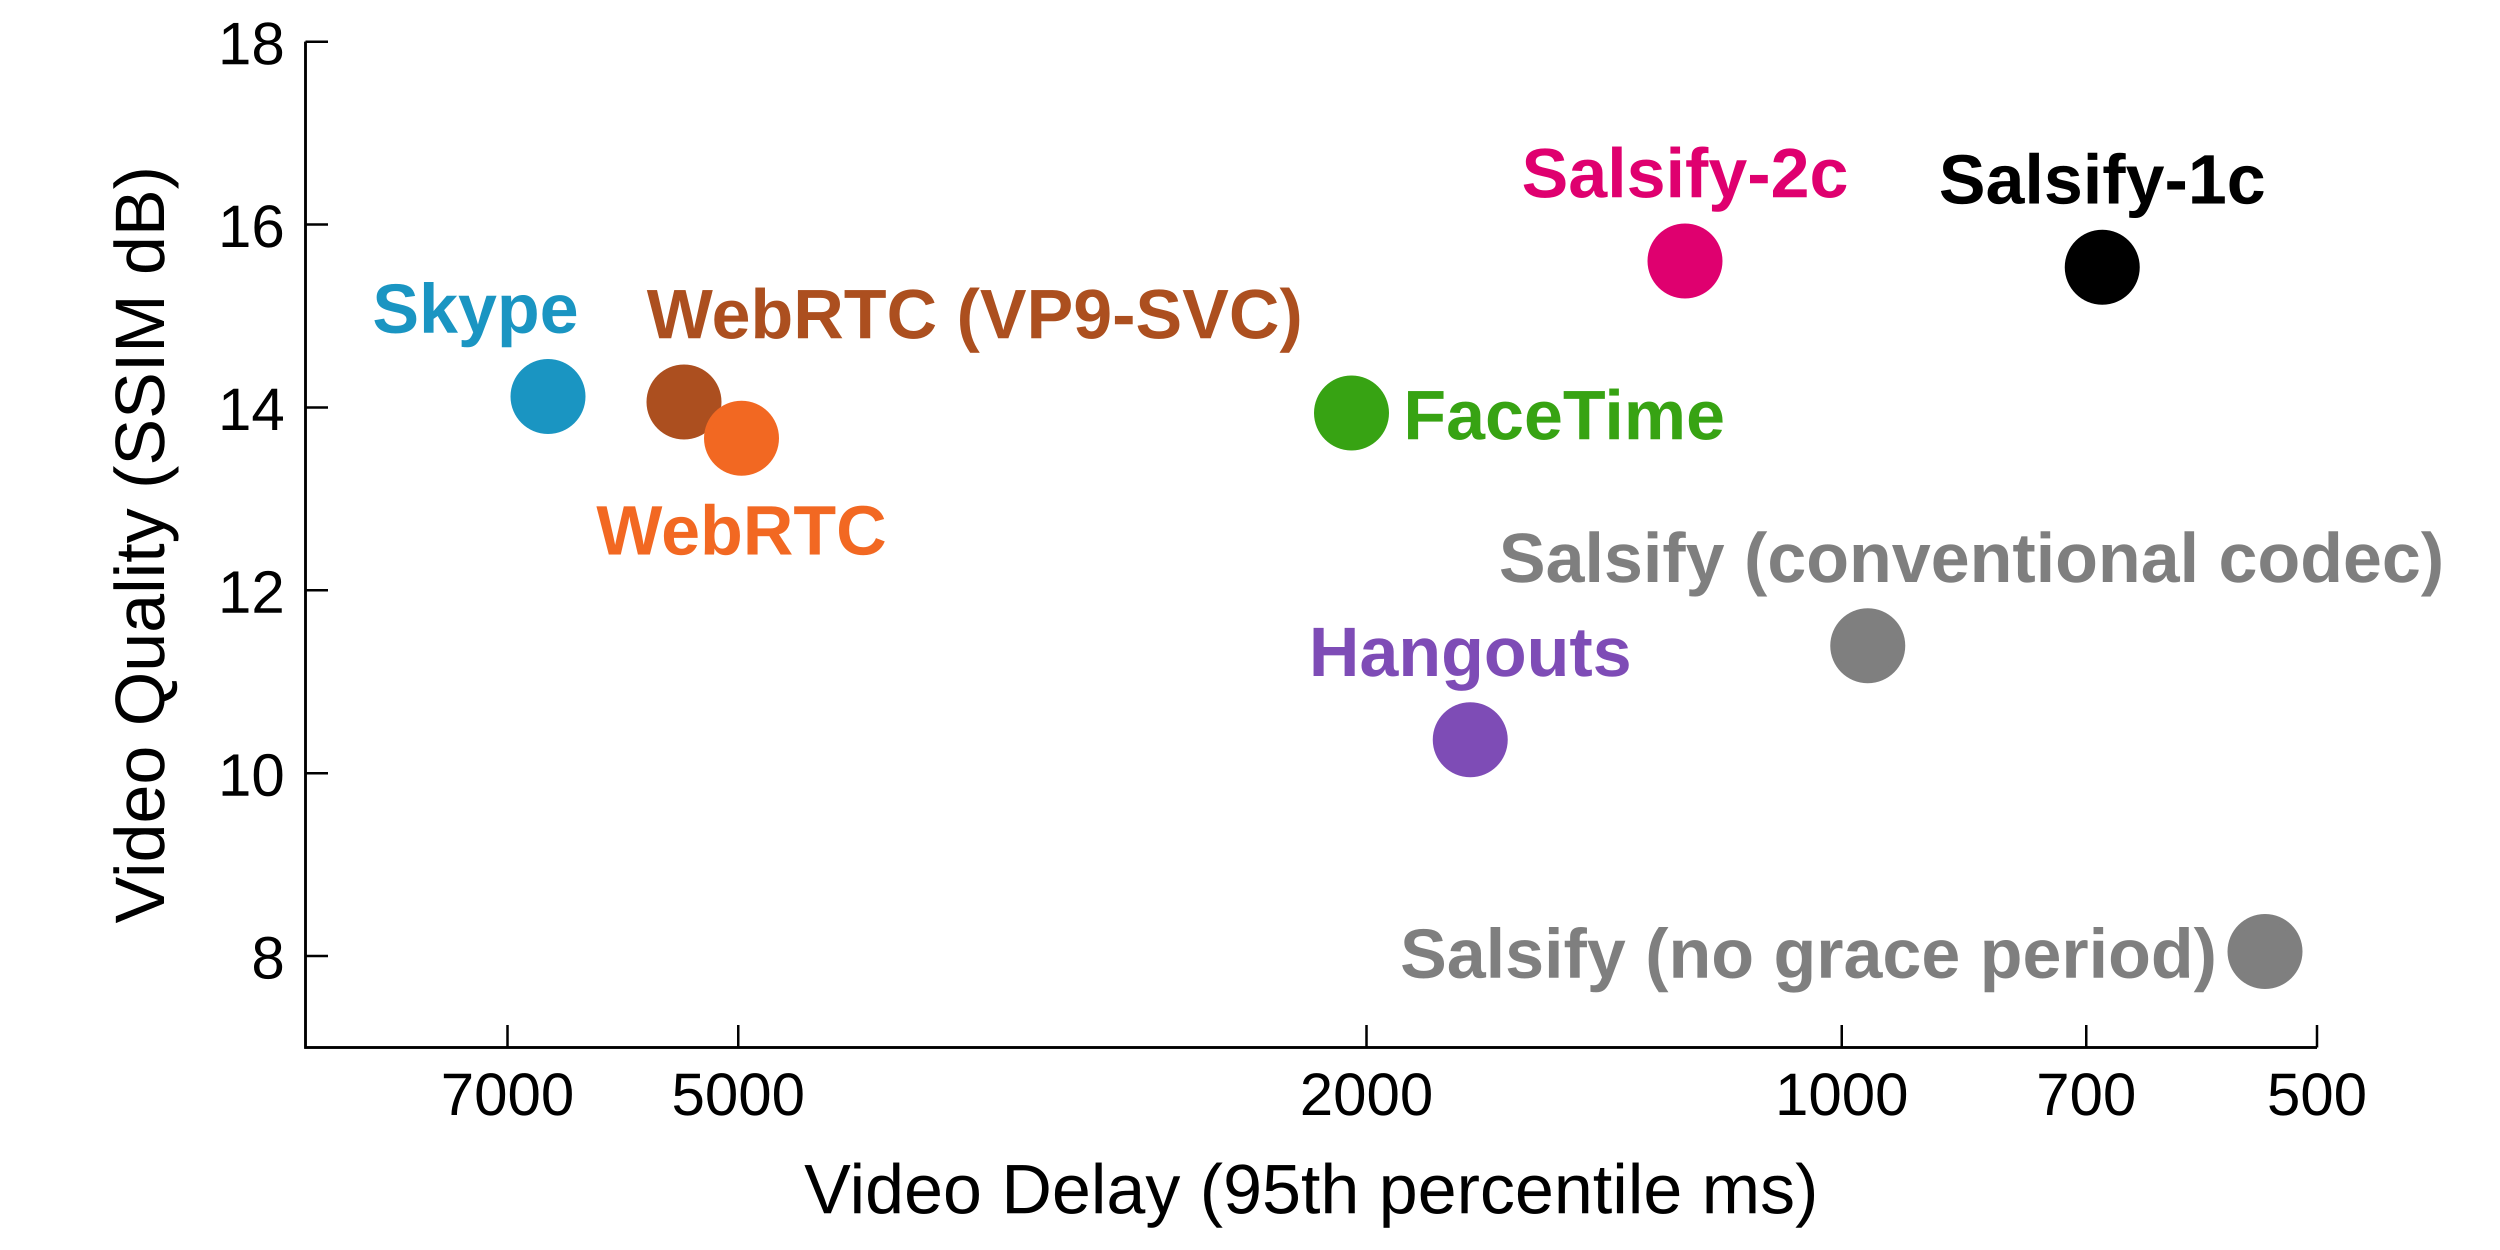
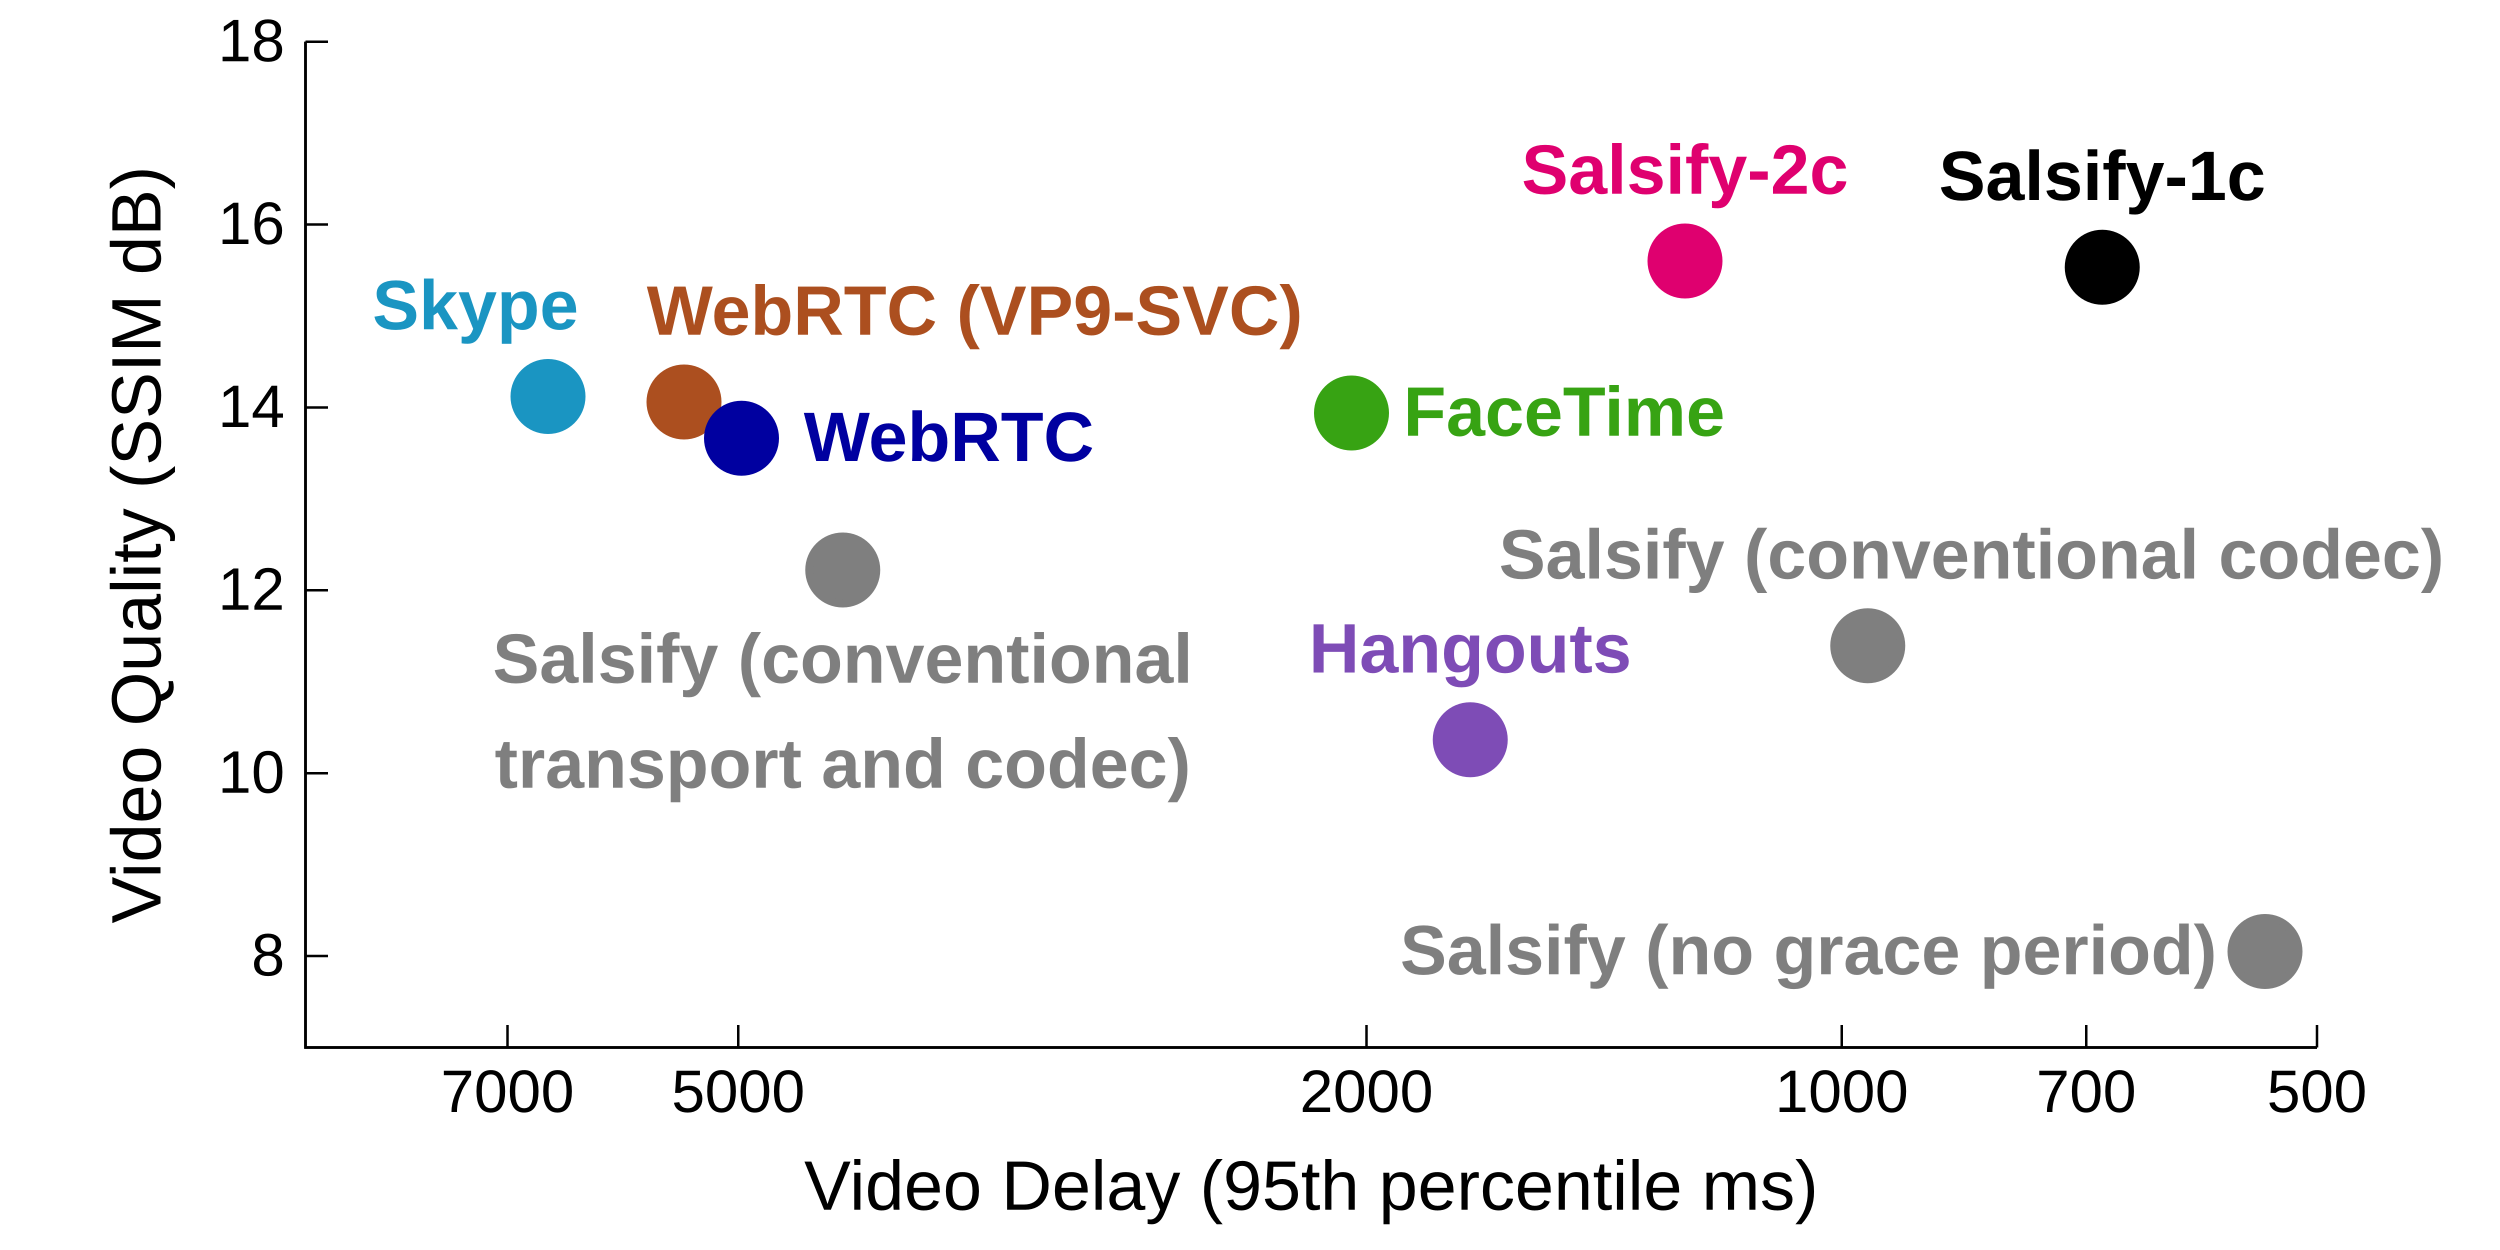
<svg xmlns="http://www.w3.org/2000/svg" xmlns:xlink="http://www.w3.org/1999/xlink" width="1000" height="500" viewBox="0 0 1000 500">
  <g id="gnuplot_canvas">
    <rect x="0" y="0" width="1000" height="500" fill="#ffffff" />
    <defs>
      <circle id="gpDot" r="0.5" stroke-width="0.5" />
      <path id="gpPt0" stroke-width="0.222" stroke="currentColor" d="M-1,0 h2 M0,-1 v2" />
      <path id="gpPt1" stroke-width="0.222" stroke="currentColor" d="M-1,-1 L1,1 M1,-1 L-1,1" />
      <path id="gpPt2" stroke-width="0.222" stroke="currentColor" d="M-1,0 L1,0 M0,-1 L0,1 M-1,-1 L1,1 M-1,1 L1,-1" />
      <rect id="gpPt3" stroke-width="0.222" stroke="currentColor" x="-1" y="-1" width="2" height="2" />
      <rect id="gpPt4" stroke-width="0.222" stroke="currentColor" fill="currentColor" x="-1" y="-1" width="2" height="2" />
      <circle id="gpPt5" stroke-width="0.222" stroke="currentColor" cx="0" cy="0" r="1" />
      <use xlink:href="#gpPt5" id="gpPt6" fill="currentColor" stroke="none" />
      <path id="gpPt7" stroke-width="0.222" stroke="currentColor" d="M0,-1.33 L-1.33,0.67 L1.33,0.67 z" />
      <use xlink:href="#gpPt7" id="gpPt8" fill="currentColor" stroke="none" />
      <use xlink:href="#gpPt7" id="gpPt9" stroke="currentColor" transform="rotate(180)" />
      <use xlink:href="#gpPt9" id="gpPt10" fill="currentColor" stroke="none" />
      <use xlink:href="#gpPt3" id="gpPt11" stroke="currentColor" transform="rotate(45)" />
      <use xlink:href="#gpPt11" id="gpPt12" fill="currentColor" stroke="none" />
      <path id="gpPt13" stroke-width="0.222" stroke="currentColor" d="M0,1.330 L1.265,0.411 L0.782,-1.067 L-0.782,-1.076 L-1.265,0.411 z" />
      <use xlink:href="#gpPt13" id="gpPt14" fill="currentColor" stroke="none" />
      <filter id="textbox" filterUnits="objectBoundingBox" x="0" y="0" height="1" width="1">
        <feFlood flood-color="#FFFFFF" flood-opacity="1" result="bgnd" />
        <feComposite in="SourceGraphic" in2="bgnd" operator="atop" />
      </filter>
      <filter id="greybox" filterUnits="objectBoundingBox" x="0" y="0" height="1" width="1">
        <feFlood flood-color="lightgrey" flood-opacity="1" result="grey" />
        <feComposite in="SourceGraphic" in2="grey" operator="atop" />
      </filter>
    </defs>
    <g fill="none" color="#FFFFFF" stroke="currentColor" stroke-width="1.00" stroke-linecap="butt" stroke-linejoin="miter">
</g>
    <g fill="none" color="black" stroke="currentColor" stroke-width="1.00" stroke-linecap="butt" stroke-linejoin="miter">
      <path stroke="black" d="M122.2,382.4 L131.2,382.4  " />
-       <g transform="translate(113.9,391.4)" stroke="none" fill="black" font-family="Arial" font-size="24.00" text-anchor="end">
+       <g transform="translate(113.9,390.2)" stroke="none" fill="black" font-family="Arial" font-size="24.00" text-anchor="end">
        <text>
          <tspan font-family="Arial"> 8</tspan>
        </text>
      </g>
    </g>
    <g fill="none" color="black" stroke="currentColor" stroke-width="1.00" stroke-linecap="butt" stroke-linejoin="miter">
      <path stroke="black" d="M122.2,309.3 L131.2,309.3  " />
-       <g transform="translate(113.9,318.3)" stroke="none" fill="black" font-family="Arial" font-size="24.00" text-anchor="end">
+       <g transform="translate(113.9,317.1)" stroke="none" fill="black" font-family="Arial" font-size="24.00" text-anchor="end">
        <text>
          <tspan font-family="Arial"> 10</tspan>
        </text>
      </g>
    </g>
    <g fill="none" color="black" stroke="currentColor" stroke-width="1.00" stroke-linecap="butt" stroke-linejoin="miter">
      <path stroke="black" d="M122.2,236.1 L131.2,236.1  " />
-       <g transform="translate(113.9,245.1)" stroke="none" fill="black" font-family="Arial" font-size="24.00" text-anchor="end">
+       <g transform="translate(113.9,243.9)" stroke="none" fill="black" font-family="Arial" font-size="24.00" text-anchor="end">
        <text>
          <tspan font-family="Arial"> 12</tspan>
        </text>
      </g>
    </g>
    <g fill="none" color="black" stroke="currentColor" stroke-width="1.00" stroke-linecap="butt" stroke-linejoin="miter">
      <path stroke="black" d="M122.2,163.0 L131.2,163.0  " />
-       <g transform="translate(113.9,172.0)" stroke="none" fill="black" font-family="Arial" font-size="24.00" text-anchor="end">
+       <g transform="translate(113.9,170.8)" stroke="none" fill="black" font-family="Arial" font-size="24.00" text-anchor="end">
        <text>
          <tspan font-family="Arial"> 14</tspan>
        </text>
      </g>
    </g>
    <g fill="none" color="black" stroke="currentColor" stroke-width="1.00" stroke-linecap="butt" stroke-linejoin="miter">
      <path stroke="black" d="M122.2,89.8 L131.2,89.8  " />
-       <g transform="translate(113.9,98.8)" stroke="none" fill="black" font-family="Arial" font-size="24.00" text-anchor="end">
+       <g transform="translate(113.9,97.6)" stroke="none" fill="black" font-family="Arial" font-size="24.00" text-anchor="end">
        <text>
          <tspan font-family="Arial"> 16</tspan>
        </text>
      </g>
    </g>
    <g fill="none" color="black" stroke="currentColor" stroke-width="1.00" stroke-linecap="butt" stroke-linejoin="miter">
      <path stroke="black" d="M122.2,16.7 L131.2,16.7  " />
-       <g transform="translate(113.9,25.7)" stroke="none" fill="black" font-family="Arial" font-size="24.00" text-anchor="end">
+       <g transform="translate(113.9,24.5)" stroke="none" fill="black" font-family="Arial" font-size="24.00" text-anchor="end">
        <text>
          <tspan font-family="Arial"> 18</tspan>
        </text>
      </g>
    </g>
    <g fill="none" color="black" stroke="currentColor" stroke-width="1.00" stroke-linecap="butt" stroke-linejoin="miter">
      <path stroke="black" d="M926.8,419.0 L926.8,410.0  " />
-       <g transform="translate(926.8,446.0)" stroke="none" fill="black" font-family="Arial" font-size="24.00" text-anchor="middle">
+       <g transform="translate(926.8,444.8)" stroke="none" fill="black" font-family="Arial" font-size="24.00" text-anchor="middle">
        <text>
          <tspan font-family="Arial">500</tspan>
        </text>
      </g>
    </g>
    <g fill="none" color="black" stroke="currentColor" stroke-width="1.00" stroke-linecap="butt" stroke-linejoin="miter">
      <path stroke="black" d="M834.5,419.0 L834.5,410.0  " />
-       <g transform="translate(834.5,446.0)" stroke="none" fill="black" font-family="Arial" font-size="24.00" text-anchor="middle">
+       <g transform="translate(834.5,444.8)" stroke="none" fill="black" font-family="Arial" font-size="24.00" text-anchor="middle">
        <text>
          <tspan font-family="Arial">700</tspan>
        </text>
      </g>
    </g>
    <g fill="none" color="black" stroke="currentColor" stroke-width="1.00" stroke-linecap="butt" stroke-linejoin="miter">
      <path stroke="black" d="M736.7,419.0 L736.7,410.0  " />
-       <g transform="translate(736.7,446.0)" stroke="none" fill="black" font-family="Arial" font-size="24.00" text-anchor="middle">
+       <g transform="translate(736.7,444.8)" stroke="none" fill="black" font-family="Arial" font-size="24.00" text-anchor="middle">
        <text>
          <tspan font-family="Arial">1000</tspan>
        </text>
      </g>
    </g>
    <g fill="none" color="black" stroke="currentColor" stroke-width="1.00" stroke-linecap="butt" stroke-linejoin="miter">
      <path stroke="black" d="M546.6,419.0 L546.6,410.0  " />
-       <g transform="translate(546.6,446.0)" stroke="none" fill="black" font-family="Arial" font-size="24.00" text-anchor="middle">
+       <g transform="translate(546.6,444.8)" stroke="none" fill="black" font-family="Arial" font-size="24.00" text-anchor="middle">
        <text>
          <tspan font-family="Arial">2000</tspan>
        </text>
      </g>
    </g>
    <g fill="none" color="black" stroke="currentColor" stroke-width="1.00" stroke-linecap="butt" stroke-linejoin="miter">
      <path stroke="black" d="M295.3,419.0 L295.3,410.0  " />
-       <g transform="translate(295.3,446.0)" stroke="none" fill="black" font-family="Arial" font-size="24.00" text-anchor="middle">
+       <g transform="translate(295.3,444.8)" stroke="none" fill="black" font-family="Arial" font-size="24.00" text-anchor="middle">
        <text>
          <tspan font-family="Arial">5000</tspan>
        </text>
      </g>
    </g>
    <g fill="none" color="black" stroke="currentColor" stroke-width="1.00" stroke-linecap="butt" stroke-linejoin="miter">
      <path stroke="black" d="M203.0,419.0 L203.0,410.0  " />
-       <g transform="translate(203.0,446.0)" stroke="none" fill="black" font-family="Arial" font-size="24.00" text-anchor="middle">
+       <g transform="translate(203.0,444.8)" stroke="none" fill="black" font-family="Arial" font-size="24.00" text-anchor="middle">
        <text>
          <tspan font-family="Arial">7000</tspan>
        </text>
      </g>
    </g>
    <g fill="none" color="black" stroke="currentColor" stroke-width="1.00" stroke-linecap="butt" stroke-linejoin="miter">
</g>
    <g fill="none" color="black" stroke="currentColor" stroke-width="1.00" stroke-linecap="butt" stroke-linejoin="miter">
      <path stroke="black" d="M122.2,16.7 L122.2,419.0 L926.8,419.0 M926.8,16.7 M122.2,16.7  " />
    </g>
    <g fill="none" color="black" stroke="currentColor" stroke-width="1.00" stroke-linecap="butt" stroke-linejoin="miter">
-       <g transform="translate(65.6,217.9) rotate(270)" stroke="none" fill="black" font-family="Arial" font-size="28.00" text-anchor="middle">
+       <g transform="translate(64.2,217.9) rotate(270)" stroke="none" fill="black" font-family="Arial" font-size="28.00" text-anchor="middle">
        <text>
          <tspan font-family="Arial">Video Quality (SSIM dB)</tspan>
        </text>
      </g>
    </g>
    <g fill="none" color="black" stroke="currentColor" stroke-width="1.00" stroke-linecap="butt" stroke-linejoin="miter">
-       <g transform="translate(949.2,217.9) rotate(270)" stroke="none" fill="black" font-family="Arial" font-size="12.00" text-anchor="middle">
+       <g transform="translate(948.6,217.9) rotate(270)" stroke="none" fill="black" font-family="Arial" font-size="12.00" text-anchor="middle">
        <text />
      </g>
    </g>
    <g fill="none" color="black" stroke="currentColor" stroke-width="1.00" stroke-linecap="butt" stroke-linejoin="miter">
-       <g transform="translate(524.5,485.3)" stroke="none" fill="black" font-family="Arial" font-size="28.00" text-anchor="middle">
+       <g transform="translate(524.5,483.9)" stroke="none" fill="black" font-family="Arial" font-size="28.00" text-anchor="middle">
        <text>
          <tspan font-family="Arial">Video Delay (95th percentile ms)</tspan>
        </text>
      </g>
    </g>
    <g fill="none" color="black" stroke="currentColor" stroke-width="1.00" stroke-linecap="butt" stroke-linejoin="miter">
-       <g transform="translate(524.5,30.2)" stroke="none" fill="black" font-family="Arial" font-size="12.00" text-anchor="middle">
+       <g transform="translate(524.5,29.6)" stroke="none" fill="black" font-family="Arial" font-size="12.00" text-anchor="middle">
        <text />
      </g>
-       <g transform="translate(524.5,30.3)" stroke="none" fill="black" font-family="Arial" font-size="12.00" text-anchor="middle">
+       <g transform="translate(524.5,29.7)" stroke="none" fill="black" font-family="Arial" font-size="12.00" text-anchor="middle">
        <text />
      </g>
    </g>
    <g fill="none" color="black" stroke="currentColor" stroke-width="1.00" stroke-linecap="butt" stroke-linejoin="miter">
-       <g transform="translate(80.7,482.9)" stroke="none" fill="black" font-family="Arial" font-size="12.00" text-anchor="start">
+       <g transform="translate(80.7,482.3)" stroke="none" fill="black" font-family="Arial" font-size="12.00" text-anchor="start">
        <text />
      </g>
    </g>
    <g id="gnuplot_plot_1">
      <g fill="none" color="black" stroke="currentColor" stroke-width="1.00" stroke-linecap="butt" stroke-linejoin="miter">
        <path stroke="rgb(172,  79,  31)" d="M273.6,160.8  " />
        <use xlink:href="#gpPt6" transform="translate(273.6,160.8) scale(13.50)" color="rgb(172,  79,  31)" />
      </g>
    </g>
    <g id="gnuplot_plot_2">
      <g fill="none" color="black" stroke="currentColor" stroke-width="1.00" stroke-linecap="butt" stroke-linejoin="miter">
-         <g transform="translate(258.7,135.3)" stroke="none" fill="rgb(172,79,31)" font-family="Arial:Bold" font-size="28.00" text-anchor="start">
+         <g transform="translate(258.7,133.9)" stroke="none" fill="rgb(172,79,31)" font-family="Arial:Bold" font-size="28.00" text-anchor="start">
          <text>
            <tspan font-family="Arial" font-weight="bold">WebRTC (VP9-SVC)</tspan>
          </text>
        </g>
      </g>
    </g>
    <g id="gnuplot_plot_3">
      <g fill="none" color="black" stroke="currentColor" stroke-width="1.00" stroke-linecap="butt" stroke-linejoin="miter">
        <path stroke="rgb( 26, 149, 194)" d="M219.2,158.6  " />
        <use xlink:href="#gpPt6" transform="translate(219.2,158.6) scale(13.50)" color="rgb( 26, 149, 194)" />
      </g>
    </g>
    <g id="gnuplot_plot_4">
      <g fill="none" color="black" stroke="currentColor" stroke-width="1.00" stroke-linecap="butt" stroke-linejoin="miter">
-         <g transform="translate(190.2,133.1)" stroke="none" fill="rgb(26,149,194)" font-family="Arial:Bold" font-size="28.00" text-anchor="middle">
+         <g transform="translate(190.2,131.7)" stroke="none" fill="rgb(26,149,194)" font-family="Arial:Bold" font-size="28.00" text-anchor="middle">
          <text>
            <tspan font-family="Arial" font-weight="bold">Skype</tspan>
          </text>
        </g>
      </g>
    </g>
    <g id="gnuplot_plot_5">
      <g fill="none" color="black" stroke="currentColor" stroke-width="1.00" stroke-linecap="butt" stroke-linejoin="miter">
        <path stroke="rgb(223,   0, 111)" d="M674.0,104.4  " />
        <use xlink:href="#gpPt6" transform="translate(674.0,104.4) scale(13.50)" color="rgb(223,   0, 111)" />
      </g>
    </g>
    <g id="gnuplot_plot_6">
      <g fill="none" color="black" stroke="currentColor" stroke-width="1.00" stroke-linecap="butt" stroke-linejoin="miter">
-         <g transform="translate(674.0,78.9)" stroke="none" fill="rgb(223,0,111)" font-family="Arial:Bold" font-size="28.00" text-anchor="middle">
+         <g transform="translate(674.0,77.5)" stroke="none" fill="rgb(223,0,111)" font-family="Arial:Bold" font-size="28.00" text-anchor="middle">
          <text>
            <tspan font-family="Arial" font-weight="bold">Salsify-2c</tspan>
          </text>
        </g>
      </g>
    </g>
    <g id="gnuplot_plot_7">
      <g fill="none" color="black" stroke="currentColor" stroke-width="1.00" stroke-linecap="butt" stroke-linejoin="miter">
        <path stroke="rgb( 55, 163,  19)" d="M540.6,165.2  " />
        <use xlink:href="#gpPt6" transform="translate(540.6,165.2) scale(13.50)" color="rgb( 55, 163,  19)" />
      </g>
    </g>
    <g id="gnuplot_plot_8">
      <g fill="none" color="black" stroke="currentColor" stroke-width="1.00" stroke-linecap="butt" stroke-linejoin="miter">
-         <g transform="translate(690.0,175.7)" stroke="none" fill="rgb(55,163,19)" font-family="Arial:Bold" font-size="28.00" text-anchor="end">
+         <g transform="translate(690.0,174.3)" stroke="none" fill="rgb(55,163,19)" font-family="Arial:Bold" font-size="28.00" text-anchor="end">
          <text>
            <tspan font-family="Arial" font-weight="bold">FaceTime</tspan>
          </text>
        </g>
      </g>
    </g>
    <g id="gnuplot_plot_9">
      <g fill="none" color="black" stroke="currentColor" stroke-width="1.00" stroke-linecap="butt" stroke-linejoin="miter">
        <path stroke="rgb(126,  76, 182)" d="M588.1,295.9  " />
        <use xlink:href="#gpPt6" transform="translate(588.1,295.9) scale(13.50)" color="rgb(126,  76, 182)" />
      </g>
    </g>
    <g id="gnuplot_plot_10">
      <g fill="none" color="black" stroke="currentColor" stroke-width="1.00" stroke-linecap="butt" stroke-linejoin="miter">
-         <g transform="translate(588.1,270.4)" stroke="none" fill="rgb(126,76,182)" font-family="Arial:Bold" font-size="28.00" text-anchor="middle">
+         <g transform="translate(588.1,269.0)" stroke="none" fill="rgb(126,76,182)" font-family="Arial:Bold" font-size="28.00" text-anchor="middle">
          <text>
            <tspan font-family="Arial" font-weight="bold">Hangouts</tspan>
          </text>
        </g>
      </g>
    </g>
    <g id="gnuplot_plot_11">
      <g fill="none" color="black" stroke="currentColor" stroke-width="1.00" stroke-linecap="butt" stroke-linejoin="miter">
        <path stroke="rgb(  0,   0,   0)" d="M840.9,106.9  " />
        <use xlink:href="#gpPt6" transform="translate(840.9,106.9) scale(13.50)" color="rgb(  0,   0,   0)" />
      </g>
    </g>
    <g id="gnuplot_plot_12">
      <g fill="none" color="black" stroke="currentColor" stroke-width="1.00" stroke-linecap="butt" stroke-linejoin="miter">
-         <g transform="translate(840.9,81.4)" stroke="none" fill="rgb(0,0,0)" font-family="Arial:Bold" font-size="28.00" text-anchor="middle">
+         <g transform="translate(840.9,80.0)" stroke="none" fill="rgb(0,0,0)" font-family="Arial:Bold" font-size="28.00" text-anchor="middle">
          <text>
            <tspan font-family="Arial" font-weight="bold">Salsify-1c</tspan>
          </text>
        </g>
      </g>
    </g>
    <g id="gnuplot_plot_13">
      <g fill="none" color="black" stroke="currentColor" stroke-width="1.00" stroke-linecap="butt" stroke-linejoin="miter">
-         <path stroke="rgb(242, 104,  34)" d="M296.6,175.3  " />
-         <use xlink:href="#gpPt6" transform="translate(296.6,175.3) scale(13.50)" color="rgb(242, 104,  34)" />
+         <path stroke="rgb(  0,   0, 160)" d="M296.6,175.3  " />
+         <use xlink:href="#gpPt6" transform="translate(296.6,175.3) scale(13.50)" color="rgb(  0,   0, 160)" />
      </g>
    </g>
    <g id="gnuplot_plot_14">
      <g fill="none" color="black" stroke="currentColor" stroke-width="1.00" stroke-linecap="butt" stroke-linejoin="miter">
-         <g transform="translate(296.6,221.8)" stroke="none" fill="rgb(242,104,34)" font-family="Arial:Bold" font-size="28.00" text-anchor="middle">
+         <g transform="translate(321.5,184.4)" stroke="none" fill="rgb(0,0,160)" font-family="Arial:Bold" font-size="28.00" text-anchor="start">
          <text>
            <tspan font-family="Arial" font-weight="bold">WebRTC</tspan>
          </text>
        </g>
      </g>
    </g>
    <g id="gnuplot_plot_15">
      <g fill="none" color="black" stroke="currentColor" stroke-width="1.00" stroke-linecap="butt" stroke-linejoin="miter">
        <path stroke="rgb(127, 127, 127)" d="M906.0,380.6  " />
        <use xlink:href="#gpPt6" transform="translate(906.0,380.6) scale(13.50)" color="rgb(127, 127, 127)" />
      </g>
    </g>
    <g id="gnuplot_plot_16">
      <g fill="none" color="black" stroke="currentColor" stroke-width="1.00" stroke-linecap="butt" stroke-linejoin="miter">
-         <g transform="translate(723.4,391.1)" stroke="none" fill="rgb(127,127,127)" font-family="Arial:Bold" font-size="28.00" text-anchor="middle">
+         <g transform="translate(723.4,389.7)" stroke="none" fill="rgb(127,127,127)" font-family="Arial:Bold" font-size="28.00" text-anchor="middle">
          <text>
            <tspan font-family="Arial" font-weight="bold">Salsify (no grace period)</tspan>
          </text>
        </g>
      </g>
    </g>
    <g id="gnuplot_plot_17">
+       <g fill="none" color="black" stroke="currentColor" stroke-width="1.00" stroke-linecap="butt" stroke-linejoin="miter">
+         <path stroke="rgb(127, 127, 127)" d="M337.1,228.0  " />
+         <use xlink:href="#gpPt6" transform="translate(337.1,228.0) scale(13.50)" color="rgb(127, 127, 127)" />
+       </g>
+     </g>
+     <g id="gnuplot_plot_18">
+       <g fill="none" color="black" stroke="currentColor" stroke-width="1.00" stroke-linecap="butt" stroke-linejoin="miter">
+         <g transform="translate(337.1,273.1)" stroke="none" fill="rgb(127,127,127)" font-family="Arial:Bold" font-size="28.00" text-anchor="middle">
+           <text>
+             <tspan font-family="Arial" font-weight="bold">Salsify (conventional</tspan>
+           </text>
+         </g>
+         <g transform="translate(337.1,315.1)" stroke="none" fill="rgb(127,127,127)" font-family="Arial:Bold" font-size="28.00" text-anchor="middle">
+           <text>
+             <tspan font-family="Arial" font-weight="bold">transport and codec)</tspan>
+           </text>
+         </g>
+       </g>
+     </g>
+     <g id="gnuplot_plot_19">
      <g fill="none" color="black" stroke="currentColor" stroke-width="1.00" stroke-linecap="butt" stroke-linejoin="miter">
        <path stroke="rgb(127, 127, 127)" d="M747.1,258.3  " />
        <use xlink:href="#gpPt6" transform="translate(747.1,258.3) scale(13.50)" color="rgb(127, 127, 127)" />
      </g>
    </g>
-     <g id="gnuplot_plot_18">
-       <g fill="none" color="black" stroke="currentColor" stroke-width="1.00" stroke-linecap="butt" stroke-linejoin="miter">
-         <g transform="translate(788.6,232.8)" stroke="none" fill="rgb(127,127,127)" font-family="Arial:Bold" font-size="28.00" text-anchor="middle">
+     <g id="gnuplot_plot_20">
+       <g fill="none" color="black" stroke="currentColor" stroke-width="1.00" stroke-linecap="butt" stroke-linejoin="miter">
+         <g transform="translate(788.6,231.4)" stroke="none" fill="rgb(127,127,127)" font-family="Arial:Bold" font-size="28.00" text-anchor="middle">
          <text>
            <tspan font-family="Arial" font-weight="bold">Salsify (conventional codec)</tspan>
          </text>
        </g>
      </g>
    </g>
    <g fill="none" color="#FFFFFF" stroke="rgb(127, 127, 127)" stroke-width="2.00" stroke-linecap="butt" stroke-linejoin="miter">
</g>
    <g fill="none" color="black" stroke="currentColor" stroke-width="2.00" stroke-linecap="butt" stroke-linejoin="miter">
</g>
    <g fill="none" color="black" stroke="black" stroke-width="1.00" stroke-linecap="butt" stroke-linejoin="miter">
</g>
    <g fill="none" color="black" stroke="currentColor" stroke-width="1.00" stroke-linecap="butt" stroke-linejoin="miter">
      <path stroke="black" d="M122.2,16.7 L122.2,419.0 L926.8,419.0 M926.8,16.7 M122.2,16.7  " />
    </g>
    <g fill="none" color="black" stroke="currentColor" stroke-width="1.00" stroke-linecap="butt" stroke-linejoin="miter">
</g>
  </g>
</svg>
